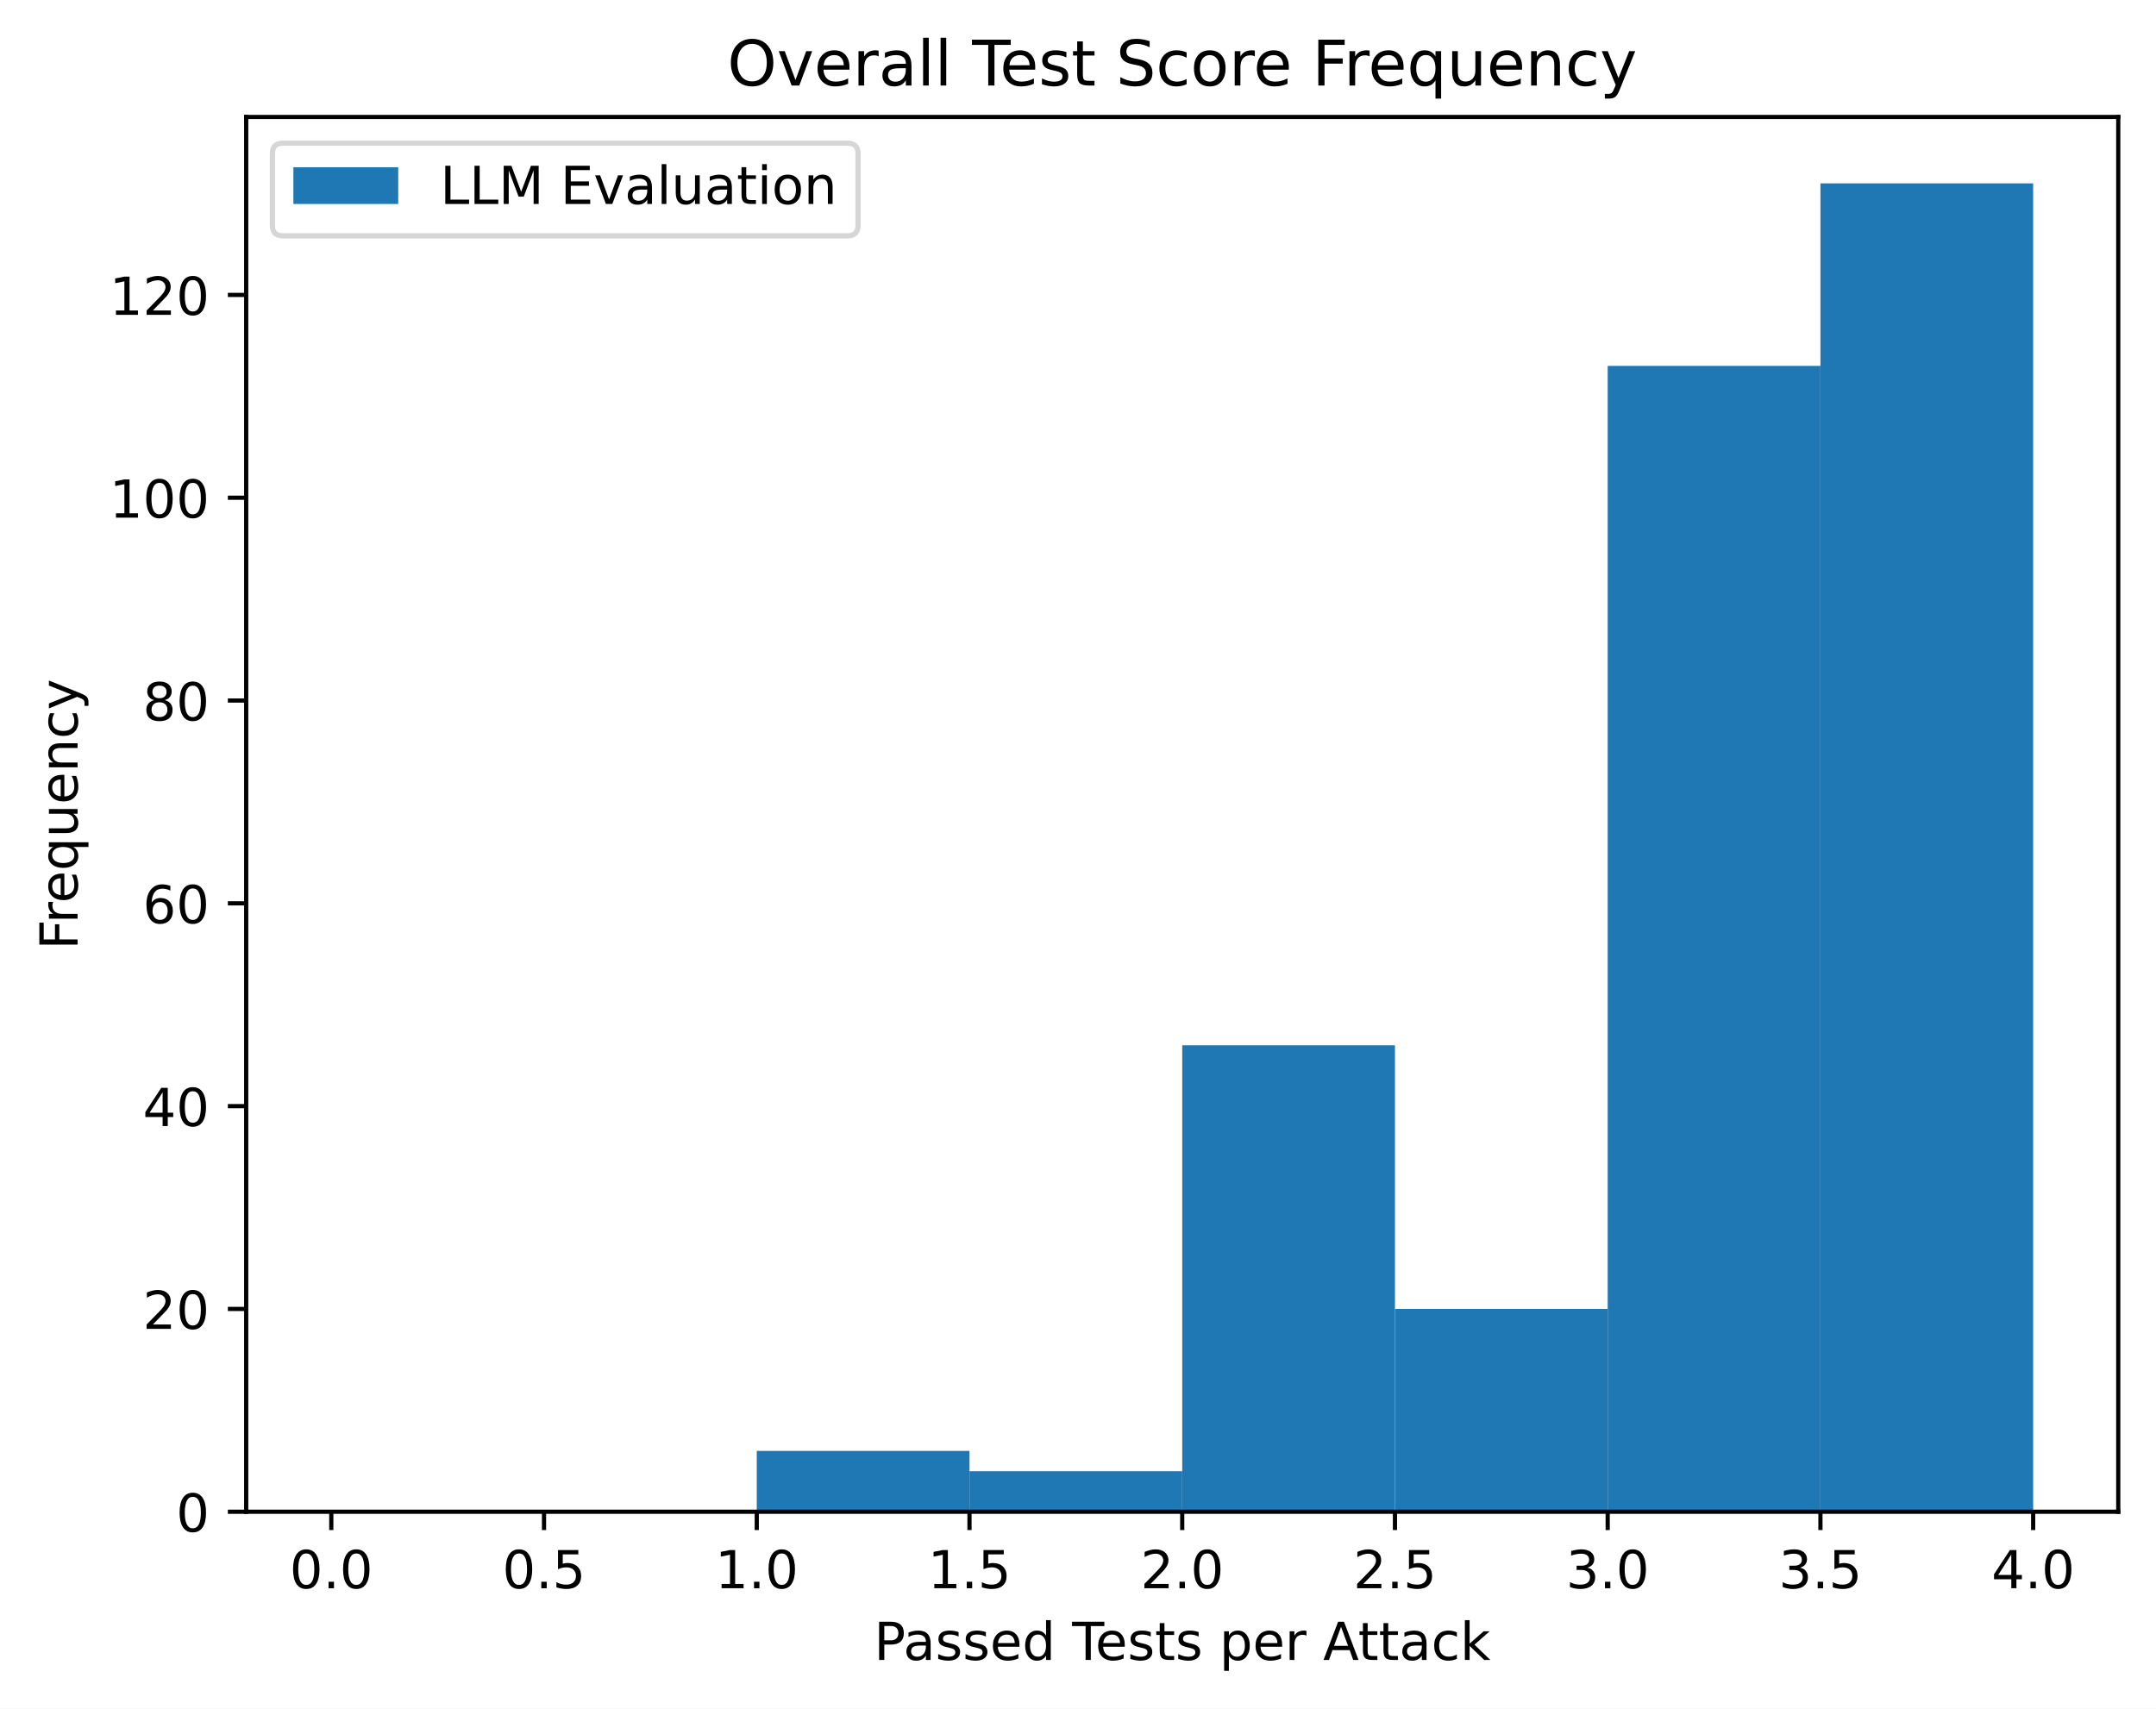
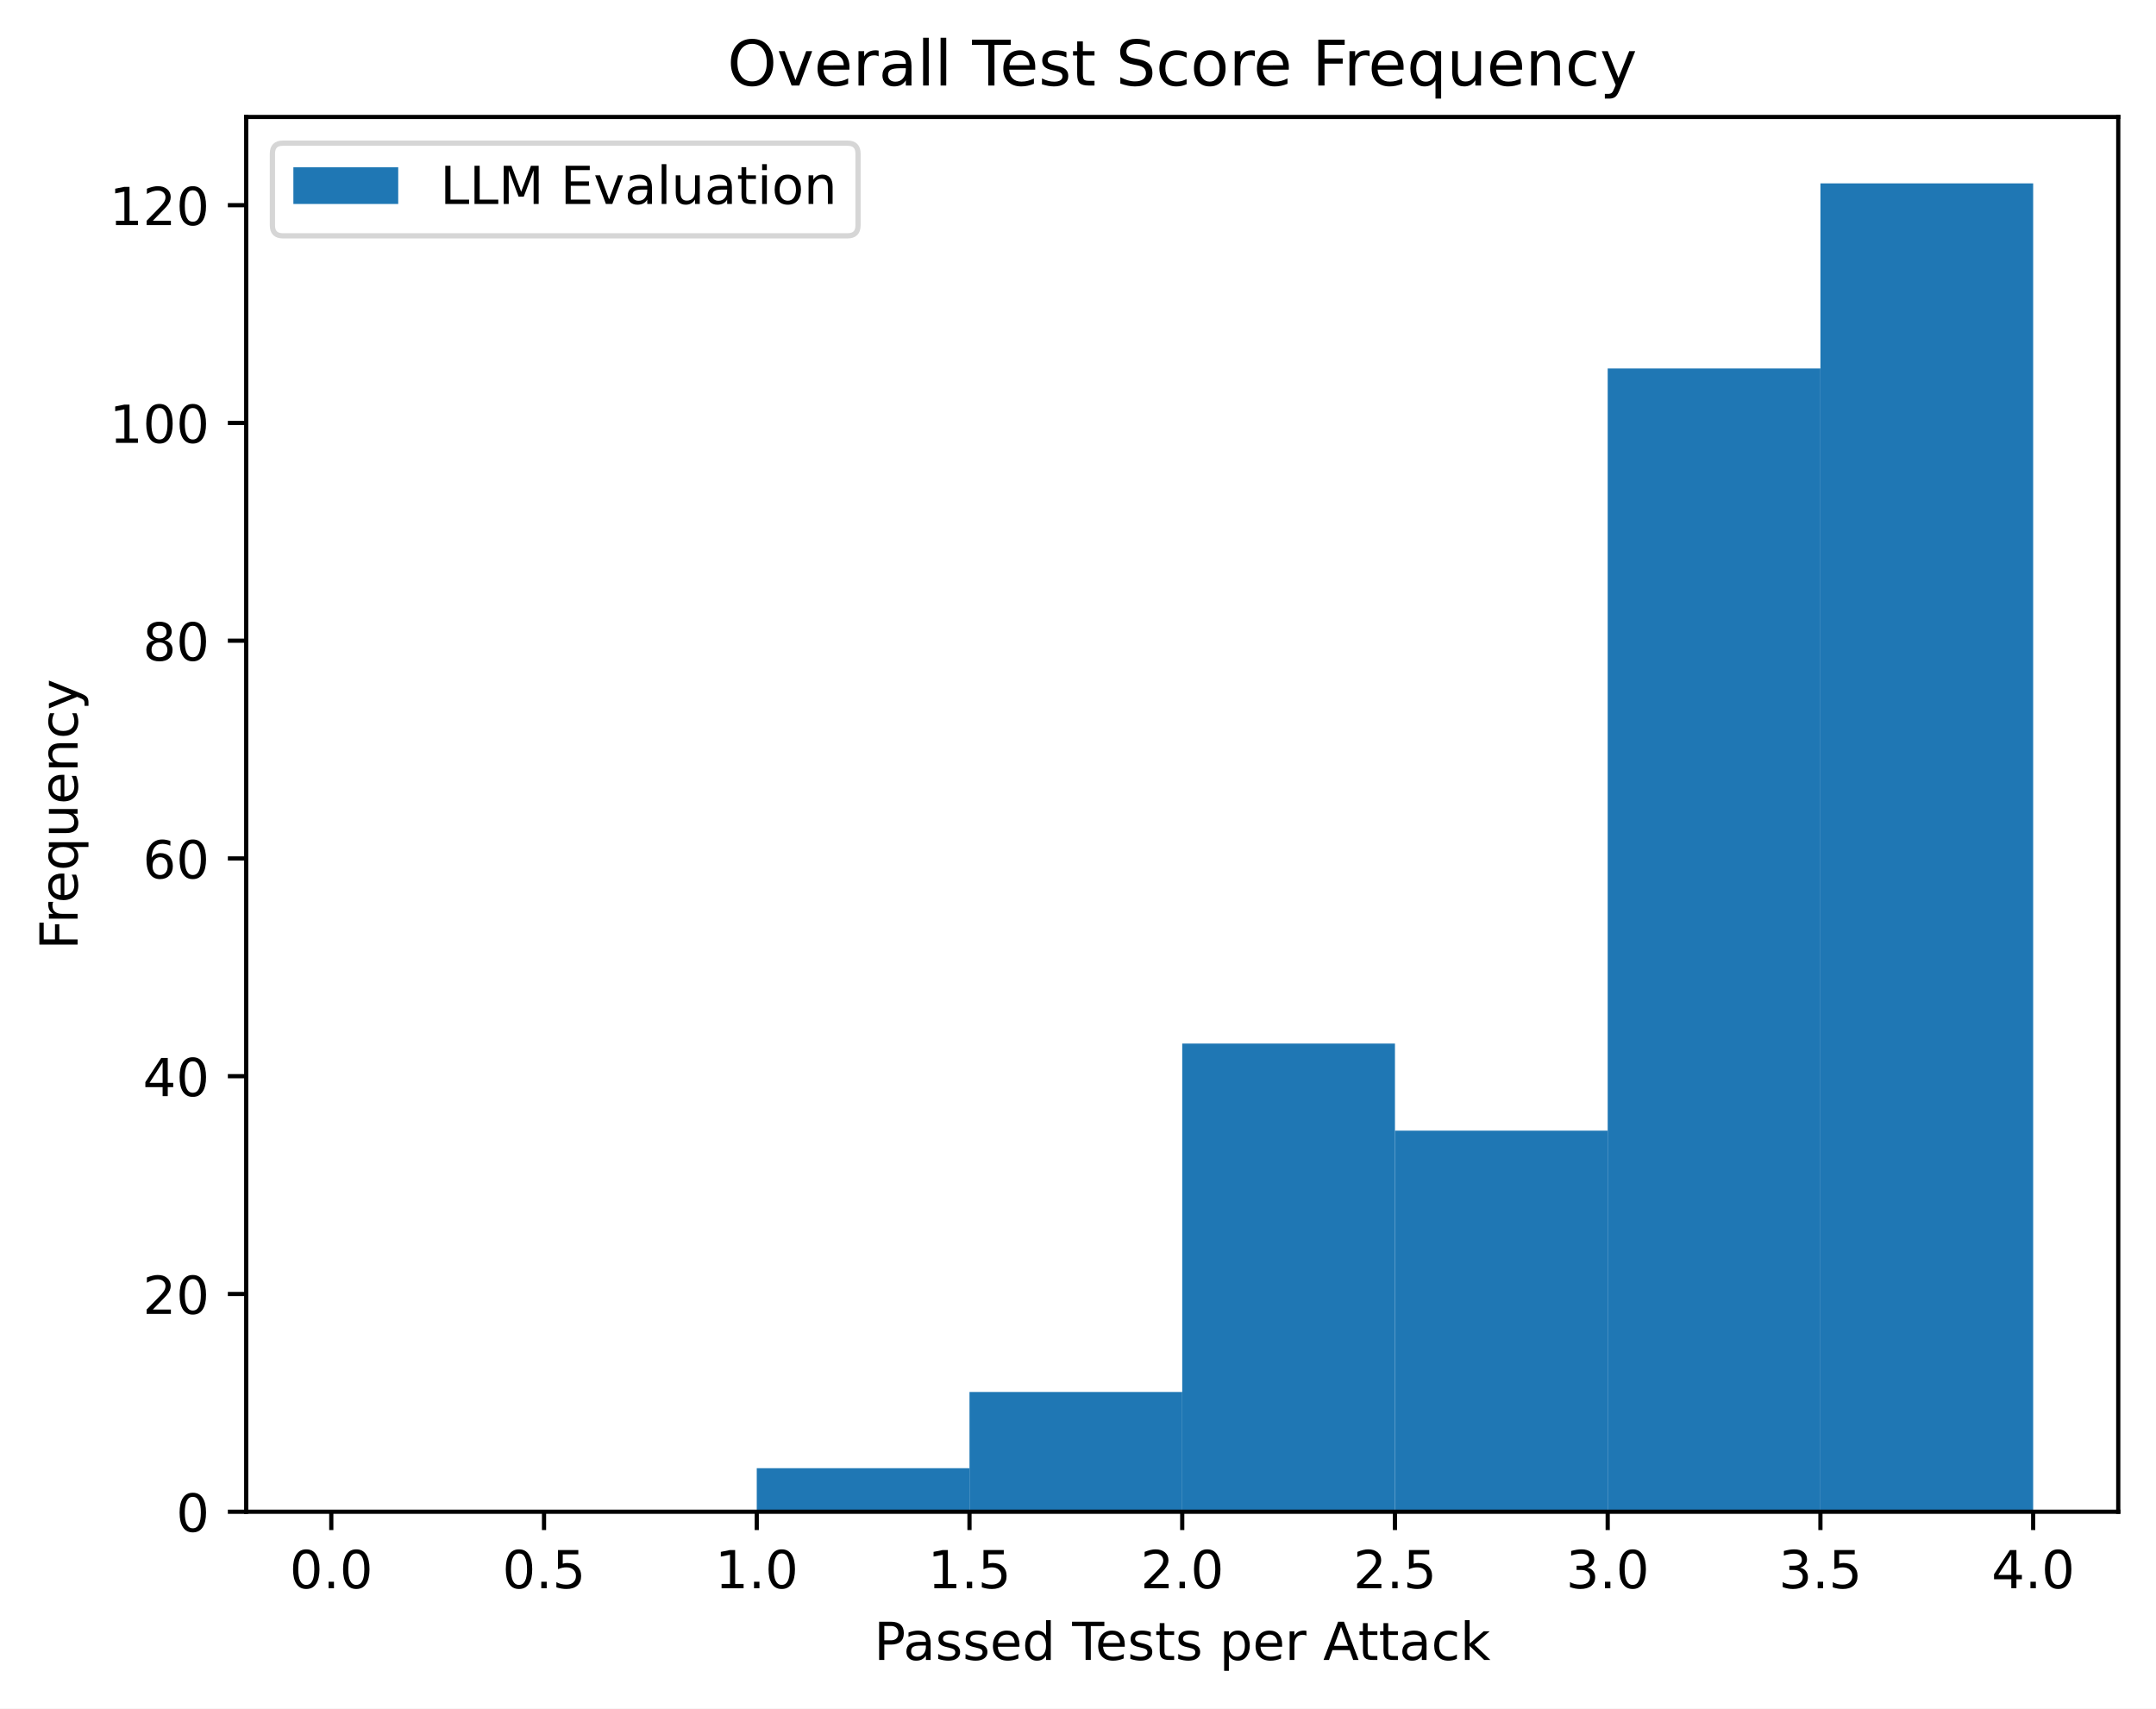
<svg xmlns="http://www.w3.org/2000/svg" xmlns:xlink="http://www.w3.org/1999/xlink" width="411.286pt" height="325.986pt" viewBox="0 0 411.286 325.986" version="1.1">
  <defs>
    <style type="text/css">*{stroke-linejoin: round; stroke-linecap: butt}</style>
  </defs>
  <g id="figure_1">
    <g id="patch_1">
      <path d="M 0 325.986  L 411.286 325.986  L 411.286 0  L 0 0  z " style="fill: #ffffff" />
    </g>
    <g id="axes_1">
      <g id="patch_2">
        <path d="M 46.966 288.43  L 404.086 288.43  L 404.086 22.318  L 46.966 22.318  z " style="fill: #ffffff" />
      </g>
      <g id="patch_3">
-         <path d="M 63.198 288.43  L 103.78 288.43  L 103.78 288.43  L 63.198 288.43  z " clip-path="url(#pa91921c5ae)" style="fill: #1f77b4" />
+         <path d="M 63.198 288.43  L 103.78 288.43  L 103.78 288.43  L 63.198 288.43  z " clip-path="url(#pfe15d7950a)" style="fill: #1f77b4" />
      </g>
      <g id="patch_4">
-         <path d="M 103.78 288.43  L 144.362 288.43  L 144.362 288.43  L 103.78 288.43  z " clip-path="url(#pa91921c5ae)" style="fill: #1f77b4" />
+         <path d="M 103.78 288.43  L 144.362 288.43  L 144.362 288.43  L 103.78 288.43  z " clip-path="url(#pfe15d7950a)" style="fill: #1f77b4" />
      </g>
      <g id="patch_5">
-         <path d="M 144.362 288.43  L 184.944 288.43  L 184.944 276.822  L 144.362 276.822  z " clip-path="url(#pa91921c5ae)" style="fill: #1f77b4" />
+         <path d="M 144.362 288.43  L 184.944 288.43  L 184.944 280.121  L 144.362 280.121  z " clip-path="url(#pfe15d7950a)" style="fill: #1f77b4" />
      </g>
      <g id="patch_6">
-         <path d="M 184.944 288.43  L 225.526 288.43  L 225.526 280.691  L 184.944 280.691  z " clip-path="url(#pa91921c5ae)" style="fill: #1f77b4" />
+         <path d="M 184.944 288.43  L 225.526 288.43  L 225.526 265.579  L 184.944 265.579  z " clip-path="url(#pfe15d7950a)" style="fill: #1f77b4" />
      </g>
      <g id="patch_7">
-         <path d="M 225.526 288.43  L 266.107 288.43  L 266.107 199.436  L 225.526 199.436  z " clip-path="url(#pa91921c5ae)" style="fill: #1f77b4" />
+         <path d="M 225.526 288.43  L 266.107 288.43  L 266.107 199.103  L 225.526 199.103  z " clip-path="url(#pfe15d7950a)" style="fill: #1f77b4" />
      </g>
      <g id="patch_8">
-         <path d="M 266.107 288.43  L 306.689 288.43  L 306.689 249.737  L 266.107 249.737  z " clip-path="url(#pa91921c5ae)" style="fill: #1f77b4" />
+         <path d="M 266.107 288.43  L 306.689 288.43  L 306.689 215.722  L 266.107 215.722  z " clip-path="url(#pfe15d7950a)" style="fill: #1f77b4" />
      </g>
      <g id="patch_9">
-         <path d="M 306.689 288.43  L 347.271 288.43  L 347.271 69.814  L 306.689 69.814  z " clip-path="url(#pa91921c5ae)" style="fill: #1f77b4" />
+         <path d="M 306.689 288.43  L 347.271 288.43  L 347.271 70.306  L 306.689 70.306  z " clip-path="url(#pfe15d7950a)" style="fill: #1f77b4" />
      </g>
      <g id="patch_10">
-         <path d="M 347.271 288.43  L 387.853 288.43  L 387.853 34.99  L 347.271 34.99  z " clip-path="url(#pa91921c5ae)" style="fill: #1f77b4" />
+         <path d="M 347.271 288.43  L 387.853 288.43  L 387.853 34.99  L 347.271 34.99  z " clip-path="url(#pfe15d7950a)" style="fill: #1f77b4" />
      </g>
      <g id="matplotlib.axis_1">
        <g id="xtick_1">
          <g id="line2d_1">
            <defs>
-               <path id="m6203a090f3" d="M 0 0  L 0 3.5  " style="stroke: #000000; stroke-width: 0.8" />
+               <path id="mf12c955ce7" d="M 0 0  L 0 3.5  " style="stroke: #000000; stroke-width: 0.8" />
            </defs>
            <g>
-               <use xlink:href="#m6203a090f3" x="63.198" y="288.43" style="stroke: #000000; stroke-width: 0.8" />
+               <use xlink:href="#mf12c955ce7" x="63.198" y="288.43" style="stroke: #000000; stroke-width: 0.8" />
            </g>
          </g>
          <g id="text_1">
            <g transform="translate(55.24679 303.0286) scale(0.1 -0.1)">
              <defs>
                <path id="DejaVuSans-30" d="M 2034 4250  Q 1547 4250 1301 3770  Q 1056 3291 1056 2328  Q 1056 1369 1301 889  Q 1547 409 2034 409  Q 2525 409 2770 889  Q 3016 1369 3016 2328  Q 3016 3291 2770 3770  Q 2525 4250 2034 4250  z M 2034 4750  Q 2819 4750 3233 4129  Q 3647 3509 3647 2328  Q 3647 1150 3233 529  Q 2819 -91 2034 -91  Q 1250 -91 836 529  Q 422 1150 422 2328  Q 422 3509 836 4129  Q 1250 4750 2034 4750  z " transform="scale(0.015625)" />
                <path id="DejaVuSans-2e" d="M 684 794  L 1344 794  L 1344 0  L 684 0  L 684 794  z " transform="scale(0.015625)" />
              </defs>
              <use xlink:href="#DejaVuSans-30" />
              <use xlink:href="#DejaVuSans-2e" transform="translate(63.62305 0)" />
              <use xlink:href="#DejaVuSans-30" transform="translate(95.41016 0)" />
            </g>
          </g>
        </g>
        <g id="xtick_2">
          <g id="line2d_2">
            <g>
-               <use xlink:href="#m6203a090f3" x="103.78" y="288.43" style="stroke: #000000; stroke-width: 0.8" />
+               <use xlink:href="#mf12c955ce7" x="103.78" y="288.43" style="stroke: #000000; stroke-width: 0.8" />
            </g>
          </g>
          <g id="text_2">
            <g transform="translate(95.82861 303.0286) scale(0.1 -0.1)">
              <defs>
                <path id="DejaVuSans-35" d="M 691 4666  L 3169 4666  L 3169 4134  L 1269 4134  L 1269 2991  Q 1406 3038 1543 3061  Q 1681 3084 1819 3084  Q 2600 3084 3056 2656  Q 3513 2228 3513 1497  Q 3513 744 3044 326  Q 2575 -91 1722 -91  Q 1428 -91 1123 -41  Q 819 9 494 109  L 494 744  Q 775 591 1075 516  Q 1375 441 1709 441  Q 2250 441 2565 725  Q 2881 1009 2881 1497  Q 2881 1984 2565 2268  Q 2250 2553 1709 2553  Q 1456 2553 1204 2497  Q 953 2441 691 2322  L 691 4666  z " transform="scale(0.015625)" />
              </defs>
              <use xlink:href="#DejaVuSans-30" />
              <use xlink:href="#DejaVuSans-2e" transform="translate(63.62305 0)" />
              <use xlink:href="#DejaVuSans-35" transform="translate(95.41016 0)" />
            </g>
          </g>
        </g>
        <g id="xtick_3">
          <g id="line2d_3">
            <g>
-               <use xlink:href="#m6203a090f3" x="144.362" y="288.43" style="stroke: #000000; stroke-width: 0.8" />
+               <use xlink:href="#mf12c955ce7" x="144.362" y="288.43" style="stroke: #000000; stroke-width: 0.8" />
            </g>
          </g>
          <g id="text_3">
            <g transform="translate(136.4104 303.0286) scale(0.1 -0.1)">
              <defs>
                <path id="DejaVuSans-31" d="M 794 531  L 1825 531  L 1825 4091  L 703 3866  L 703 4441  L 1819 4666  L 2450 4666  L 2450 531  L 3481 531  L 3481 0  L 794 0  L 794 531  z " transform="scale(0.015625)" />
              </defs>
              <use xlink:href="#DejaVuSans-31" />
              <use xlink:href="#DejaVuSans-2e" transform="translate(63.62305 0)" />
              <use xlink:href="#DejaVuSans-30" transform="translate(95.41016 0)" />
            </g>
          </g>
        </g>
        <g id="xtick_4">
          <g id="line2d_4">
            <g>
-               <use xlink:href="#m6203a090f3" x="184.944" y="288.43" style="stroke: #000000; stroke-width: 0.8" />
+               <use xlink:href="#mf12c955ce7" x="184.944" y="288.43" style="stroke: #000000; stroke-width: 0.8" />
            </g>
          </g>
          <g id="text_4">
            <g transform="translate(176.9922 303.0286) scale(0.1 -0.1)">
              <use xlink:href="#DejaVuSans-31" />
              <use xlink:href="#DejaVuSans-2e" transform="translate(63.62305 0)" />
              <use xlink:href="#DejaVuSans-35" transform="translate(95.41016 0)" />
            </g>
          </g>
        </g>
        <g id="xtick_5">
          <g id="line2d_5">
            <g>
-               <use xlink:href="#m6203a090f3" x="225.526" y="288.43" style="stroke: #000000; stroke-width: 0.8" />
+               <use xlink:href="#mf12c955ce7" x="225.526" y="288.43" style="stroke: #000000; stroke-width: 0.8" />
            </g>
          </g>
          <g id="text_5">
            <g transform="translate(217.5741 303.0286) scale(0.1 -0.1)">
              <defs>
                <path id="DejaVuSans-32" d="M 1228 531  L 3431 531  L 3431 0  L 469 0  L 469 531  Q 828 903 1448 1529  Q 2069 2156 2228 2338  Q 2531 2678 2651 2914  Q 2772 3150 2772 3378  Q 2772 3750 2511 3984  Q 2250 4219 1831 4219  Q 1534 4219 1204 4116  Q 875 4013 500 3803  L 500 4441  Q 881 4594 1212 4672  Q 1544 4750 1819 4750  Q 2544 4750 2975 4387  Q 3406 4025 3406 3419  Q 3406 3131 3298 2873  Q 3191 2616 2906 2266  Q 2828 2175 2409 1742  Q 1991 1309 1228 531  z " transform="scale(0.015625)" />
              </defs>
              <use xlink:href="#DejaVuSans-32" />
              <use xlink:href="#DejaVuSans-2e" transform="translate(63.62305 0)" />
              <use xlink:href="#DejaVuSans-30" transform="translate(95.41016 0)" />
            </g>
          </g>
        </g>
        <g id="xtick_6">
          <g id="line2d_6">
            <g>
-               <use xlink:href="#m6203a090f3" x="266.107" y="288.43" style="stroke: #000000; stroke-width: 0.8" />
+               <use xlink:href="#mf12c955ce7" x="266.107" y="288.43" style="stroke: #000000; stroke-width: 0.8" />
            </g>
          </g>
          <g id="text_6">
            <g transform="translate(258.1559 303.0286) scale(0.1 -0.1)">
              <use xlink:href="#DejaVuSans-32" />
              <use xlink:href="#DejaVuSans-2e" transform="translate(63.62305 0)" />
              <use xlink:href="#DejaVuSans-35" transform="translate(95.41016 0)" />
            </g>
          </g>
        </g>
        <g id="xtick_7">
          <g id="line2d_7">
            <g>
-               <use xlink:href="#m6203a090f3" x="306.689" y="288.43" style="stroke: #000000; stroke-width: 0.8" />
+               <use xlink:href="#mf12c955ce7" x="306.689" y="288.43" style="stroke: #000000; stroke-width: 0.8" />
            </g>
          </g>
          <g id="text_7">
            <g transform="translate(298.7377 303.0286) scale(0.1 -0.1)">
              <defs>
                <path id="DejaVuSans-33" d="M 2597 2516  Q 3050 2419 3304 2112  Q 3559 1806 3559 1356  Q 3559 666 3084 287  Q 2609 -91 1734 -91  Q 1441 -91 1130 -33  Q 819 25 488 141  L 488 750  Q 750 597 1062 519  Q 1375 441 1716 441  Q 2309 441 2620 675  Q 2931 909 2931 1356  Q 2931 1769 2642 2001  Q 2353 2234 1838 2234  L 1294 2234  L 1294 2753  L 1863 2753  Q 2328 2753 2575 2939  Q 2822 3125 2822 3475  Q 2822 3834 2567 4026  Q 2313 4219 1838 4219  Q 1578 4219 1281 4162  Q 984 4106 628 3988  L 628 4550  Q 988 4650 1302 4700  Q 1616 4750 1894 4750  Q 2613 4750 3031 4423  Q 3450 4097 3450 3541  Q 3450 3153 3228 2886  Q 3006 2619 2597 2516  z " transform="scale(0.015625)" />
              </defs>
              <use xlink:href="#DejaVuSans-33" />
              <use xlink:href="#DejaVuSans-2e" transform="translate(63.62305 0)" />
              <use xlink:href="#DejaVuSans-30" transform="translate(95.41016 0)" />
            </g>
          </g>
        </g>
        <g id="xtick_8">
          <g id="line2d_8">
            <g>
-               <use xlink:href="#m6203a090f3" x="347.271" y="288.43" style="stroke: #000000; stroke-width: 0.8" />
+               <use xlink:href="#mf12c955ce7" x="347.271" y="288.43" style="stroke: #000000; stroke-width: 0.8" />
            </g>
          </g>
          <g id="text_8">
            <g transform="translate(339.3195 303.0286) scale(0.1 -0.1)">
              <use xlink:href="#DejaVuSans-33" />
              <use xlink:href="#DejaVuSans-2e" transform="translate(63.62305 0)" />
              <use xlink:href="#DejaVuSans-35" transform="translate(95.41016 0)" />
            </g>
          </g>
        </g>
        <g id="xtick_9">
          <g id="line2d_9">
            <g>
-               <use xlink:href="#m6203a090f3" x="387.853" y="288.43" style="stroke: #000000; stroke-width: 0.8" />
+               <use xlink:href="#mf12c955ce7" x="387.853" y="288.43" style="stroke: #000000; stroke-width: 0.8" />
            </g>
          </g>
          <g id="text_9">
            <g transform="translate(379.9013 303.0286) scale(0.1 -0.1)">
              <defs>
                <path id="DejaVuSans-34" d="M 2419 4116  L 825 1625  L 2419 1625  L 2419 4116  z M 2253 4666  L 3047 4666  L 3047 1625  L 3713 1625  L 3713 1100  L 3047 1100  L 3047 0  L 2419 0  L 2419 1100  L 313 1100  L 313 1709  L 2253 4666  z " transform="scale(0.015625)" />
              </defs>
              <use xlink:href="#DejaVuSans-34" />
              <use xlink:href="#DejaVuSans-2e" transform="translate(63.62305 0)" />
              <use xlink:href="#DejaVuSans-30" transform="translate(95.41016 0)" />
            </g>
          </g>
        </g>
        <g id="text_10">
          <g transform="translate(166.7264 316.7067) scale(0.1 -0.1)">
            <defs>
              <path id="DejaVuSans-50" d="M 1259 4147  L 1259 2394  L 2053 2394  Q 2494 2394 2734 2622  Q 2975 2850 2975 3272  Q 2975 3691 2734 3919  Q 2494 4147 2053 4147  L 1259 4147  z M 628 4666  L 2053 4666  Q 2838 4666 3239 4311  Q 3641 3956 3641 3272  Q 3641 2581 3239 2228  Q 2838 1875 2053 1875  L 1259 1875  L 1259 0  L 628 0  L 628 4666  z " transform="scale(0.015625)" />
              <path id="DejaVuSans-61" d="M 2194 1759  Q 1497 1759 1228 1600  Q 959 1441 959 1056  Q 959 750 1161 570  Q 1363 391 1709 391  Q 2188 391 2477 730  Q 2766 1069 2766 1631  L 2766 1759  L 2194 1759  z M 3341 1997  L 3341 0  L 2766 0  L 2766 531  Q 2569 213 2275 61  Q 1981 -91 1556 -91  Q 1019 -91 701 211  Q 384 513 384 1019  Q 384 1609 779 1909  Q 1175 2209 1959 2209  L 2766 2209  L 2766 2266  Q 2766 2663 2505 2880  Q 2244 3097 1772 3097  Q 1472 3097 1187 3025  Q 903 2953 641 2809  L 641 3341  Q 956 3463 1253 3523  Q 1550 3584 1831 3584  Q 2591 3584 2966 3190  Q 3341 2797 3341 1997  z " transform="scale(0.015625)" />
              <path id="DejaVuSans-73" d="M 2834 3397  L 2834 2853  Q 2591 2978 2328 3040  Q 2066 3103 1784 3103  Q 1356 3103 1142 2972  Q 928 2841 928 2578  Q 928 2378 1081 2264  Q 1234 2150 1697 2047  L 1894 2003  Q 2506 1872 2764 1633  Q 3022 1394 3022 966  Q 3022 478 2636 193  Q 2250 -91 1575 -91  Q 1294 -91 989 -36  Q 684 19 347 128  L 347 722  Q 666 556 975 473  Q 1284 391 1588 391  Q 1994 391 2212 530  Q 2431 669 2431 922  Q 2431 1156 2273 1281  Q 2116 1406 1581 1522  L 1381 1569  Q 847 1681 609 1914  Q 372 2147 372 2553  Q 372 3047 722 3315  Q 1072 3584 1716 3584  Q 2034 3584 2315 3537  Q 2597 3491 2834 3397  z " transform="scale(0.015625)" />
              <path id="DejaVuSans-65" d="M 3597 1894  L 3597 1613  L 953 1613  Q 991 1019 1311 708  Q 1631 397 2203 397  Q 2534 397 2845 478  Q 3156 559 3463 722  L 3463 178  Q 3153 47 2828 -22  Q 2503 -91 2169 -91  Q 1331 -91 842 396  Q 353 884 353 1716  Q 353 2575 817 3079  Q 1281 3584 2069 3584  Q 2775 3584 3186 3129  Q 3597 2675 3597 1894  z M 3022 2063  Q 3016 2534 2758 2815  Q 2500 3097 2075 3097  Q 1594 3097 1305 2825  Q 1016 2553 972 2059  L 3022 2063  z " transform="scale(0.015625)" />
              <path id="DejaVuSans-64" d="M 2906 2969  L 2906 4863  L 3481 4863  L 3481 0  L 2906 0  L 2906 525  Q 2725 213 2448 61  Q 2172 -91 1784 -91  Q 1150 -91 751 415  Q 353 922 353 1747  Q 353 2572 751 3078  Q 1150 3584 1784 3584  Q 2172 3584 2448 3432  Q 2725 3281 2906 2969  z M 947 1747  Q 947 1113 1208 752  Q 1469 391 1925 391  Q 2381 391 2643 752  Q 2906 1113 2906 1747  Q 2906 2381 2643 2742  Q 2381 3103 1925 3103  Q 1469 3103 1208 2742  Q 947 2381 947 1747  z " transform="scale(0.015625)" />
              <path id="DejaVuSans-20" transform="scale(0.015625)" />
              <path id="DejaVuSans-54" d="M -19 4666  L 3928 4666  L 3928 4134  L 2272 4134  L 2272 0  L 1638 0  L 1638 4134  L -19 4134  L -19 4666  z " transform="scale(0.015625)" />
              <path id="DejaVuSans-74" d="M 1172 4494  L 1172 3500  L 2356 3500  L 2356 3053  L 1172 3053  L 1172 1153  Q 1172 725 1289 603  Q 1406 481 1766 481  L 2356 481  L 2356 0  L 1766 0  Q 1100 0 847 248  Q 594 497 594 1153  L 594 3053  L 172 3053  L 172 3500  L 594 3500  L 594 4494  L 1172 4494  z " transform="scale(0.015625)" />
              <path id="DejaVuSans-70" d="M 1159 525  L 1159 -1331  L 581 -1331  L 581 3500  L 1159 3500  L 1159 2969  Q 1341 3281 1617 3432  Q 1894 3584 2278 3584  Q 2916 3584 3314 3078  Q 3713 2572 3713 1747  Q 3713 922 3314 415  Q 2916 -91 2278 -91  Q 1894 -91 1617 61  Q 1341 213 1159 525  z M 3116 1747  Q 3116 2381 2855 2742  Q 2594 3103 2138 3103  Q 1681 3103 1420 2742  Q 1159 2381 1159 1747  Q 1159 1113 1420 752  Q 1681 391 2138 391  Q 2594 391 2855 752  Q 3116 1113 3116 1747  z " transform="scale(0.015625)" />
              <path id="DejaVuSans-72" d="M 2631 2963  Q 2534 3019 2420 3045  Q 2306 3072 2169 3072  Q 1681 3072 1420 2755  Q 1159 2438 1159 1844  L 1159 0  L 581 0  L 581 3500  L 1159 3500  L 1159 2956  Q 1341 3275 1631 3429  Q 1922 3584 2338 3584  Q 2397 3584 2469 3576  Q 2541 3569 2628 3553  L 2631 2963  z " transform="scale(0.015625)" />
              <path id="DejaVuSans-41" d="M 2188 4044  L 1331 1722  L 3047 1722  L 2188 4044  z M 1831 4666  L 2547 4666  L 4325 0  L 3669 0  L 3244 1197  L 1141 1197  L 716 0  L 50 0  L 1831 4666  z " transform="scale(0.015625)" />
              <path id="DejaVuSans-63" d="M 3122 3366  L 3122 2828  Q 2878 2963 2633 3030  Q 2388 3097 2138 3097  Q 1578 3097 1268 2742  Q 959 2388 959 1747  Q 959 1106 1268 751  Q 1578 397 2138 397  Q 2388 397 2633 464  Q 2878 531 3122 666  L 3122 134  Q 2881 22 2623 -34  Q 2366 -91 2075 -91  Q 1284 -91 818 406  Q 353 903 353 1747  Q 353 2603 823 3093  Q 1294 3584 2113 3584  Q 2378 3584 2631 3529  Q 2884 3475 3122 3366  z " transform="scale(0.015625)" />
              <path id="DejaVuSans-6b" d="M 581 4863  L 1159 4863  L 1159 1991  L 2875 3500  L 3609 3500  L 1753 1863  L 3688 0  L 2938 0  L 1159 1709  L 1159 0  L 581 0  L 581 4863  z " transform="scale(0.015625)" />
            </defs>
            <use xlink:href="#DejaVuSans-50" />
            <use xlink:href="#DejaVuSans-61" transform="translate(55.80273 0)" />
            <use xlink:href="#DejaVuSans-73" transform="translate(117.082 0)" />
            <use xlink:href="#DejaVuSans-73" transform="translate(169.1816 0)" />
            <use xlink:href="#DejaVuSans-65" transform="translate(221.2812 0)" />
            <use xlink:href="#DejaVuSans-64" transform="translate(282.8047 0)" />
            <use xlink:href="#DejaVuSans-20" transform="translate(346.2812 0)" />
            <use xlink:href="#DejaVuSans-54" transform="translate(378.0684 0)" />
            <use xlink:href="#DejaVuSans-65" transform="translate(422.1523 0)" />
            <use xlink:href="#DejaVuSans-73" transform="translate(483.6758 0)" />
            <use xlink:href="#DejaVuSans-74" transform="translate(535.7754 0)" />
            <use xlink:href="#DejaVuSans-73" transform="translate(574.9844 0)" />
            <use xlink:href="#DejaVuSans-20" transform="translate(627.084 0)" />
            <use xlink:href="#DejaVuSans-70" transform="translate(658.8711 0)" />
            <use xlink:href="#DejaVuSans-65" transform="translate(722.3477 0)" />
            <use xlink:href="#DejaVuSans-72" transform="translate(783.8711 0)" />
            <use xlink:href="#DejaVuSans-20" transform="translate(824.9844 0)" />
            <use xlink:href="#DejaVuSans-41" transform="translate(856.7715 0)" />
            <use xlink:href="#DejaVuSans-74" transform="translate(923.4297 0)" />
            <use xlink:href="#DejaVuSans-74" transform="translate(962.6387 0)" />
            <use xlink:href="#DejaVuSans-61" transform="translate(1001.848 0)" />
            <use xlink:href="#DejaVuSans-63" transform="translate(1063.127 0)" />
            <use xlink:href="#DejaVuSans-6b" transform="translate(1118.107 0)" />
          </g>
        </g>
      </g>
      <g id="matplotlib.axis_2">
        <g id="ytick_1">
          <g id="line2d_10">
            <defs>
-               <path id="me30db5becf" d="M 0 0  L -3.5 0  " style="stroke: #000000; stroke-width: 0.8" />
+               <path id="maa48c777ff" d="M 0 0  L -3.5 0  " style="stroke: #000000; stroke-width: 0.8" />
            </defs>
            <g>
-               <use xlink:href="#me30db5becf" x="46.966" y="288.43" style="stroke: #000000; stroke-width: 0.8" />
+               <use xlink:href="#maa48c777ff" x="46.966" y="288.43" style="stroke: #000000; stroke-width: 0.8" />
            </g>
          </g>
          <g id="text_11">
            <g transform="translate(33.60312 292.2293) scale(0.1 -0.1)">
              <use xlink:href="#DejaVuSans-30" />
            </g>
          </g>
        </g>
        <g id="ytick_2">
          <g id="line2d_11">
            <g>
-               <use xlink:href="#me30db5becf" x="46.966" y="249.737" style="stroke: #000000; stroke-width: 0.8" />
+               <use xlink:href="#maa48c777ff" x="46.966" y="246.883" style="stroke: #000000; stroke-width: 0.8" />
            </g>
          </g>
          <g id="text_12">
-             <g transform="translate(27.24063 253.5362) scale(0.1 -0.1)">
+             <g transform="translate(27.24063 250.6818) scale(0.1 -0.1)">
              <use xlink:href="#DejaVuSans-32" />
              <use xlink:href="#DejaVuSans-30" transform="translate(63.62305 0)" />
            </g>
          </g>
        </g>
        <g id="ytick_3">
          <g id="line2d_12">
            <g>
-               <use xlink:href="#me30db5becf" x="46.966" y="211.044" style="stroke: #000000; stroke-width: 0.8" />
+               <use xlink:href="#maa48c777ff" x="46.966" y="205.335" style="stroke: #000000; stroke-width: 0.8" />
            </g>
          </g>
          <g id="text_13">
-             <g transform="translate(27.24063 214.8431) scale(0.1 -0.1)">
+             <g transform="translate(27.24063 209.1343) scale(0.1 -0.1)">
              <use xlink:href="#DejaVuSans-34" />
              <use xlink:href="#DejaVuSans-30" transform="translate(63.62305 0)" />
            </g>
          </g>
        </g>
        <g id="ytick_4">
          <g id="line2d_13">
            <g>
-               <use xlink:href="#me30db5becf" x="46.966" y="172.351" style="stroke: #000000; stroke-width: 0.8" />
+               <use xlink:href="#maa48c777ff" x="46.966" y="163.788" style="stroke: #000000; stroke-width: 0.8" />
            </g>
          </g>
          <g id="text_14">
-             <g transform="translate(27.24063 176.15) scale(0.1 -0.1)">
+             <g transform="translate(27.24063 167.5867) scale(0.1 -0.1)">
              <defs>
                <path id="DejaVuSans-36" d="M 2113 2584  Q 1688 2584 1439 2293  Q 1191 2003 1191 1497  Q 1191 994 1439 701  Q 1688 409 2113 409  Q 2538 409 2786 701  Q 3034 994 3034 1497  Q 3034 2003 2786 2293  Q 2538 2584 2113 2584  z M 3366 4563  L 3366 3988  Q 3128 4100 2886 4159  Q 2644 4219 2406 4219  Q 1781 4219 1451 3797  Q 1122 3375 1075 2522  Q 1259 2794 1537 2939  Q 1816 3084 2150 3084  Q 2853 3084 3261 2657  Q 3669 2231 3669 1497  Q 3669 778 3244 343  Q 2819 -91 2113 -91  Q 1303 -91 875 529  Q 447 1150 447 2328  Q 447 3434 972 4092  Q 1497 4750 2381 4750  Q 2619 4750 2861 4703  Q 3103 4656 3366 4563  z " transform="scale(0.015625)" />
              </defs>
              <use xlink:href="#DejaVuSans-36" />
              <use xlink:href="#DejaVuSans-30" transform="translate(63.62305 0)" />
            </g>
          </g>
        </g>
        <g id="ytick_5">
          <g id="line2d_14">
            <g>
-               <use xlink:href="#me30db5becf" x="46.966" y="133.658" style="stroke: #000000; stroke-width: 0.8" />
+               <use xlink:href="#maa48c777ff" x="46.966" y="122.24" style="stroke: #000000; stroke-width: 0.8" />
            </g>
          </g>
          <g id="text_15">
-             <g transform="translate(27.24063 137.4568) scale(0.1 -0.1)">
+             <g transform="translate(27.24063 126.0392) scale(0.1 -0.1)">
              <defs>
                <path id="DejaVuSans-38" d="M 2034 2216  Q 1584 2216 1326 1975  Q 1069 1734 1069 1313  Q 1069 891 1326 650  Q 1584 409 2034 409  Q 2484 409 2743 651  Q 3003 894 3003 1313  Q 3003 1734 2745 1975  Q 2488 2216 2034 2216  z M 1403 2484  Q 997 2584 770 2862  Q 544 3141 544 3541  Q 544 4100 942 4425  Q 1341 4750 2034 4750  Q 2731 4750 3128 4425  Q 3525 4100 3525 3541  Q 3525 3141 3298 2862  Q 3072 2584 2669 2484  Q 3125 2378 3379 2068  Q 3634 1759 3634 1313  Q 3634 634 3220 271  Q 2806 -91 2034 -91  Q 1263 -91 848 271  Q 434 634 434 1313  Q 434 1759 690 2068  Q 947 2378 1403 2484  z M 1172 3481  Q 1172 3119 1398 2916  Q 1625 2713 2034 2713  Q 2441 2713 2670 2916  Q 2900 3119 2900 3481  Q 2900 3844 2670 4047  Q 2441 4250 2034 4250  Q 1625 4250 1398 4047  Q 1172 3844 1172 3481  z " transform="scale(0.015625)" />
              </defs>
              <use xlink:href="#DejaVuSans-38" />
              <use xlink:href="#DejaVuSans-30" transform="translate(63.62305 0)" />
            </g>
          </g>
        </g>
        <g id="ytick_6">
          <g id="line2d_15">
            <g>
-               <use xlink:href="#me30db5becf" x="46.966" y="94.964" style="stroke: #000000; stroke-width: 0.8" />
+               <use xlink:href="#maa48c777ff" x="46.966" y="80.692" style="stroke: #000000; stroke-width: 0.8" />
            </g>
          </g>
          <g id="text_16">
-             <g transform="translate(20.87813 98.76369) scale(0.1 -0.1)">
+             <g transform="translate(20.87813 84.49164) scale(0.1 -0.1)">
              <use xlink:href="#DejaVuSans-31" />
              <use xlink:href="#DejaVuSans-30" transform="translate(63.62305 0)" />
              <use xlink:href="#DejaVuSans-30" transform="translate(127.2461 0)" />
            </g>
          </g>
        </g>
        <g id="ytick_7">
          <g id="line2d_16">
            <g>
-               <use xlink:href="#me30db5becf" x="46.966" y="56.271" style="stroke: #000000; stroke-width: 0.8" />
+               <use xlink:href="#maa48c777ff" x="46.966" y="39.145" style="stroke: #000000; stroke-width: 0.8" />
            </g>
          </g>
          <g id="text_17">
-             <g transform="translate(20.87813 60.07057) scale(0.1 -0.1)">
+             <g transform="translate(20.87813 42.9441) scale(0.1 -0.1)">
              <use xlink:href="#DejaVuSans-31" />
              <use xlink:href="#DejaVuSans-32" transform="translate(63.62305 0)" />
              <use xlink:href="#DejaVuSans-30" transform="translate(127.2461 0)" />
            </g>
          </g>
        </g>
        <g id="text_18">
          <g transform="translate(14.79844 181.2038) rotate(-90) scale(0.1 -0.1)">
            <defs>
              <path id="DejaVuSans-46" d="M 628 4666  L 3309 4666  L 3309 4134  L 1259 4134  L 1259 2759  L 3109 2759  L 3109 2228  L 1259 2228  L 1259 0  L 628 0  L 628 4666  z " transform="scale(0.015625)" />
              <path id="DejaVuSans-71" d="M 947 1747  Q 947 1113 1208 752  Q 1469 391 1925 391  Q 2381 391 2643 752  Q 2906 1113 2906 1747  Q 2906 2381 2643 2742  Q 2381 3103 1925 3103  Q 1469 3103 1208 2742  Q 947 2381 947 1747  z M 2906 525  Q 2725 213 2448 61  Q 2172 -91 1784 -91  Q 1150 -91 751 415  Q 353 922 353 1747  Q 353 2572 751 3078  Q 1150 3584 1784 3584  Q 2172 3584 2448 3432  Q 2725 3281 2906 2969  L 2906 3500  L 3481 3500  L 3481 -1331  L 2906 -1331  L 2906 525  z " transform="scale(0.015625)" />
              <path id="DejaVuSans-75" d="M 544 1381  L 544 3500  L 1119 3500  L 1119 1403  Q 1119 906 1312 657  Q 1506 409 1894 409  Q 2359 409 2629 706  Q 2900 1003 2900 1516  L 2900 3500  L 3475 3500  L 3475 0  L 2900 0  L 2900 538  Q 2691 219 2414 64  Q 2138 -91 1772 -91  Q 1169 -91 856 284  Q 544 659 544 1381  z M 1991 3584  L 1991 3584  z " transform="scale(0.015625)" />
              <path id="DejaVuSans-6e" d="M 3513 2113  L 3513 0  L 2938 0  L 2938 2094  Q 2938 2591 2744 2837  Q 2550 3084 2163 3084  Q 1697 3084 1428 2787  Q 1159 2491 1159 1978  L 1159 0  L 581 0  L 581 3500  L 1159 3500  L 1159 2956  Q 1366 3272 1645 3428  Q 1925 3584 2291 3584  Q 2894 3584 3203 3211  Q 3513 2838 3513 2113  z " transform="scale(0.015625)" />
              <path id="DejaVuSans-79" d="M 2059 -325  Q 1816 -950 1584 -1140  Q 1353 -1331 966 -1331  L 506 -1331  L 506 -850  L 844 -850  Q 1081 -850 1212 -737  Q 1344 -625 1503 -206  L 1606 56  L 191 3500  L 800 3500  L 1894 763  L 2988 3500  L 3597 3500  L 2059 -325  z " transform="scale(0.015625)" />
            </defs>
            <use xlink:href="#DejaVuSans-46" />
            <use xlink:href="#DejaVuSans-72" transform="translate(50.26953 0)" />
            <use xlink:href="#DejaVuSans-65" transform="translate(89.13281 0)" />
            <use xlink:href="#DejaVuSans-71" transform="translate(150.6562 0)" />
            <use xlink:href="#DejaVuSans-75" transform="translate(214.1328 0)" />
            <use xlink:href="#DejaVuSans-65" transform="translate(277.5117 0)" />
            <use xlink:href="#DejaVuSans-6e" transform="translate(339.0352 0)" />
            <use xlink:href="#DejaVuSans-63" transform="translate(402.4141 0)" />
            <use xlink:href="#DejaVuSans-79" transform="translate(457.3945 0)" />
          </g>
        </g>
      </g>
      <g id="patch_11">
        <path d="M 46.966 288.43  L 46.966 22.318  " style="fill: none; stroke: #000000; stroke-width: 0.8; stroke-linejoin: miter; stroke-linecap: square" />
      </g>
      <g id="patch_12">
        <path d="M 404.086 288.43  L 404.086 22.318  " style="fill: none; stroke: #000000; stroke-width: 0.8; stroke-linejoin: miter; stroke-linecap: square" />
      </g>
      <g id="patch_13">
        <path d="M 46.966 288.43  L 404.086 288.43  " style="fill: none; stroke: #000000; stroke-width: 0.8; stroke-linejoin: miter; stroke-linecap: square" />
      </g>
      <g id="patch_14">
        <path d="M 46.966 22.318  L 404.086 22.318  " style="fill: none; stroke: #000000; stroke-width: 0.8; stroke-linejoin: miter; stroke-linecap: square" />
      </g>
      <g id="text_19">
        <g transform="translate(138.7488 16.31812) scale(0.12 -0.12)">
          <defs>
            <path id="DejaVuSans-4f" d="M 2522 4238  Q 1834 4238 1429 3725  Q 1025 3213 1025 2328  Q 1025 1447 1429 934  Q 1834 422 2522 422  Q 3209 422 3611 934  Q 4013 1447 4013 2328  Q 4013 3213 3611 3725  Q 3209 4238 2522 4238  z M 2522 4750  Q 3503 4750 4090 4092  Q 4678 3434 4678 2328  Q 4678 1225 4090 567  Q 3503 -91 2522 -91  Q 1538 -91 948 565  Q 359 1222 359 2328  Q 359 3434 948 4092  Q 1538 4750 2522 4750  z " transform="scale(0.015625)" />
            <path id="DejaVuSans-76" d="M 191 3500  L 800 3500  L 1894 563  L 2988 3500  L 3597 3500  L 2284 0  L 1503 0  L 191 3500  z " transform="scale(0.015625)" />
            <path id="DejaVuSans-6c" d="M 603 4863  L 1178 4863  L 1178 0  L 603 0  L 603 4863  z " transform="scale(0.015625)" />
            <path id="DejaVuSans-53" d="M 3425 4513  L 3425 3897  Q 3066 4069 2747 4153  Q 2428 4238 2131 4238  Q 1616 4238 1336 4038  Q 1056 3838 1056 3469  Q 1056 3159 1242 3001  Q 1428 2844 1947 2747  L 2328 2669  Q 3034 2534 3370 2195  Q 3706 1856 3706 1288  Q 3706 609 3251 259  Q 2797 -91 1919 -91  Q 1588 -91 1214 -16  Q 841 59 441 206  L 441 856  Q 825 641 1194 531  Q 1563 422 1919 422  Q 2459 422 2753 634  Q 3047 847 3047 1241  Q 3047 1584 2836 1778  Q 2625 1972 2144 2069  L 1759 2144  Q 1053 2284 737 2584  Q 422 2884 422 3419  Q 422 4038 858 4394  Q 1294 4750 2059 4750  Q 2388 4750 2728 4690  Q 3069 4631 3425 4513  z " transform="scale(0.015625)" />
            <path id="DejaVuSans-6f" d="M 1959 3097  Q 1497 3097 1228 2736  Q 959 2375 959 1747  Q 959 1119 1226 758  Q 1494 397 1959 397  Q 2419 397 2687 759  Q 2956 1122 2956 1747  Q 2956 2369 2687 2733  Q 2419 3097 1959 3097  z M 1959 3584  Q 2709 3584 3137 3096  Q 3566 2609 3566 1747  Q 3566 888 3137 398  Q 2709 -91 1959 -91  Q 1206 -91 779 398  Q 353 888 353 1747  Q 353 2609 779 3096  Q 1206 3584 1959 3584  z " transform="scale(0.015625)" />
          </defs>
          <use xlink:href="#DejaVuSans-4f" />
          <use xlink:href="#DejaVuSans-76" transform="translate(78.71094 0)" />
          <use xlink:href="#DejaVuSans-65" transform="translate(137.8906 0)" />
          <use xlink:href="#DejaVuSans-72" transform="translate(199.4141 0)" />
          <use xlink:href="#DejaVuSans-61" transform="translate(240.5273 0)" />
          <use xlink:href="#DejaVuSans-6c" transform="translate(301.8066 0)" />
          <use xlink:href="#DejaVuSans-6c" transform="translate(329.5898 0)" />
          <use xlink:href="#DejaVuSans-20" transform="translate(357.373 0)" />
          <use xlink:href="#DejaVuSans-54" transform="translate(389.1602 0)" />
          <use xlink:href="#DejaVuSans-65" transform="translate(433.2441 0)" />
          <use xlink:href="#DejaVuSans-73" transform="translate(494.7676 0)" />
          <use xlink:href="#DejaVuSans-74" transform="translate(546.8672 0)" />
          <use xlink:href="#DejaVuSans-20" transform="translate(586.0762 0)" />
          <use xlink:href="#DejaVuSans-53" transform="translate(617.8633 0)" />
          <use xlink:href="#DejaVuSans-63" transform="translate(681.3398 0)" />
          <use xlink:href="#DejaVuSans-6f" transform="translate(736.3203 0)" />
          <use xlink:href="#DejaVuSans-72" transform="translate(797.502 0)" />
          <use xlink:href="#DejaVuSans-65" transform="translate(836.3652 0)" />
          <use xlink:href="#DejaVuSans-20" transform="translate(897.8887 0)" />
          <use xlink:href="#DejaVuSans-46" transform="translate(929.6758 0)" />
          <use xlink:href="#DejaVuSans-72" transform="translate(979.9453 0)" />
          <use xlink:href="#DejaVuSans-65" transform="translate(1018.809 0)" />
          <use xlink:href="#DejaVuSans-71" transform="translate(1080.332 0)" />
          <use xlink:href="#DejaVuSans-75" transform="translate(1143.809 0)" />
          <use xlink:href="#DejaVuSans-65" transform="translate(1207.188 0)" />
          <use xlink:href="#DejaVuSans-6e" transform="translate(1268.711 0)" />
          <use xlink:href="#DejaVuSans-63" transform="translate(1332.09 0)" />
          <use xlink:href="#DejaVuSans-79" transform="translate(1387.07 0)" />
        </g>
      </g>
      <g id="legend_1">
        <g id="patch_15">
          <path d="M 53.966 44.996  L 161.68 44.996  Q 163.68 44.996 163.68 42.996  L 163.68 29.318  Q 163.68 27.318 161.68 27.318  L 53.966 27.318  Q 51.966 27.318 51.966 29.318  L 51.966 42.996  Q 51.966 44.996 53.966 44.996  z " style="fill: #ffffff; opacity: 0.8; stroke: #cccccc; stroke-linejoin: miter" />
        </g>
        <g id="patch_16">
          <path d="M 55.966 38.917  L 75.966 38.917  L 75.966 31.917  L 55.966 31.917  z " style="fill: #1f77b4" />
        </g>
        <g id="text_20">
          <g transform="translate(83.96563 38.91656) scale(0.1 -0.1)">
            <defs>
              <path id="DejaVuSans-4c" d="M 628 4666  L 1259 4666  L 1259 531  L 3531 531  L 3531 0  L 628 0  L 628 4666  z " transform="scale(0.015625)" />
              <path id="DejaVuSans-4d" d="M 628 4666  L 1569 4666  L 2759 1491  L 3956 4666  L 4897 4666  L 4897 0  L 4281 0  L 4281 4097  L 3078 897  L 2444 897  L 1241 4097  L 1241 0  L 628 0  L 628 4666  z " transform="scale(0.015625)" />
              <path id="DejaVuSans-45" d="M 628 4666  L 3578 4666  L 3578 4134  L 1259 4134  L 1259 2753  L 3481 2753  L 3481 2222  L 1259 2222  L 1259 531  L 3634 531  L 3634 0  L 628 0  L 628 4666  z " transform="scale(0.015625)" />
              <path id="DejaVuSans-69" d="M 603 3500  L 1178 3500  L 1178 0  L 603 0  L 603 3500  z M 603 4863  L 1178 4863  L 1178 4134  L 603 4134  L 603 4863  z " transform="scale(0.015625)" />
            </defs>
            <use xlink:href="#DejaVuSans-4c" />
            <use xlink:href="#DejaVuSans-4c" transform="translate(55.71289 0)" />
            <use xlink:href="#DejaVuSans-4d" transform="translate(111.4258 0)" />
            <use xlink:href="#DejaVuSans-20" transform="translate(197.7051 0)" />
            <use xlink:href="#DejaVuSans-45" transform="translate(229.4922 0)" />
            <use xlink:href="#DejaVuSans-76" transform="translate(292.6758 0)" />
            <use xlink:href="#DejaVuSans-61" transform="translate(351.8555 0)" />
            <use xlink:href="#DejaVuSans-6c" transform="translate(413.1348 0)" />
            <use xlink:href="#DejaVuSans-75" transform="translate(440.918 0)" />
            <use xlink:href="#DejaVuSans-61" transform="translate(504.2969 0)" />
            <use xlink:href="#DejaVuSans-74" transform="translate(565.5762 0)" />
            <use xlink:href="#DejaVuSans-69" transform="translate(604.7852 0)" />
            <use xlink:href="#DejaVuSans-6f" transform="translate(632.5684 0)" />
            <use xlink:href="#DejaVuSans-6e" transform="translate(693.75 0)" />
          </g>
        </g>
      </g>
    </g>
  </g>
  <defs>
-     <clipPath id="pa91921c5ae">
+     <clipPath id="pfe15d7950a">
      <rect x="46.966" y="22.318" width="357.12" height="266.112" />
    </clipPath>
  </defs>
</svg>
